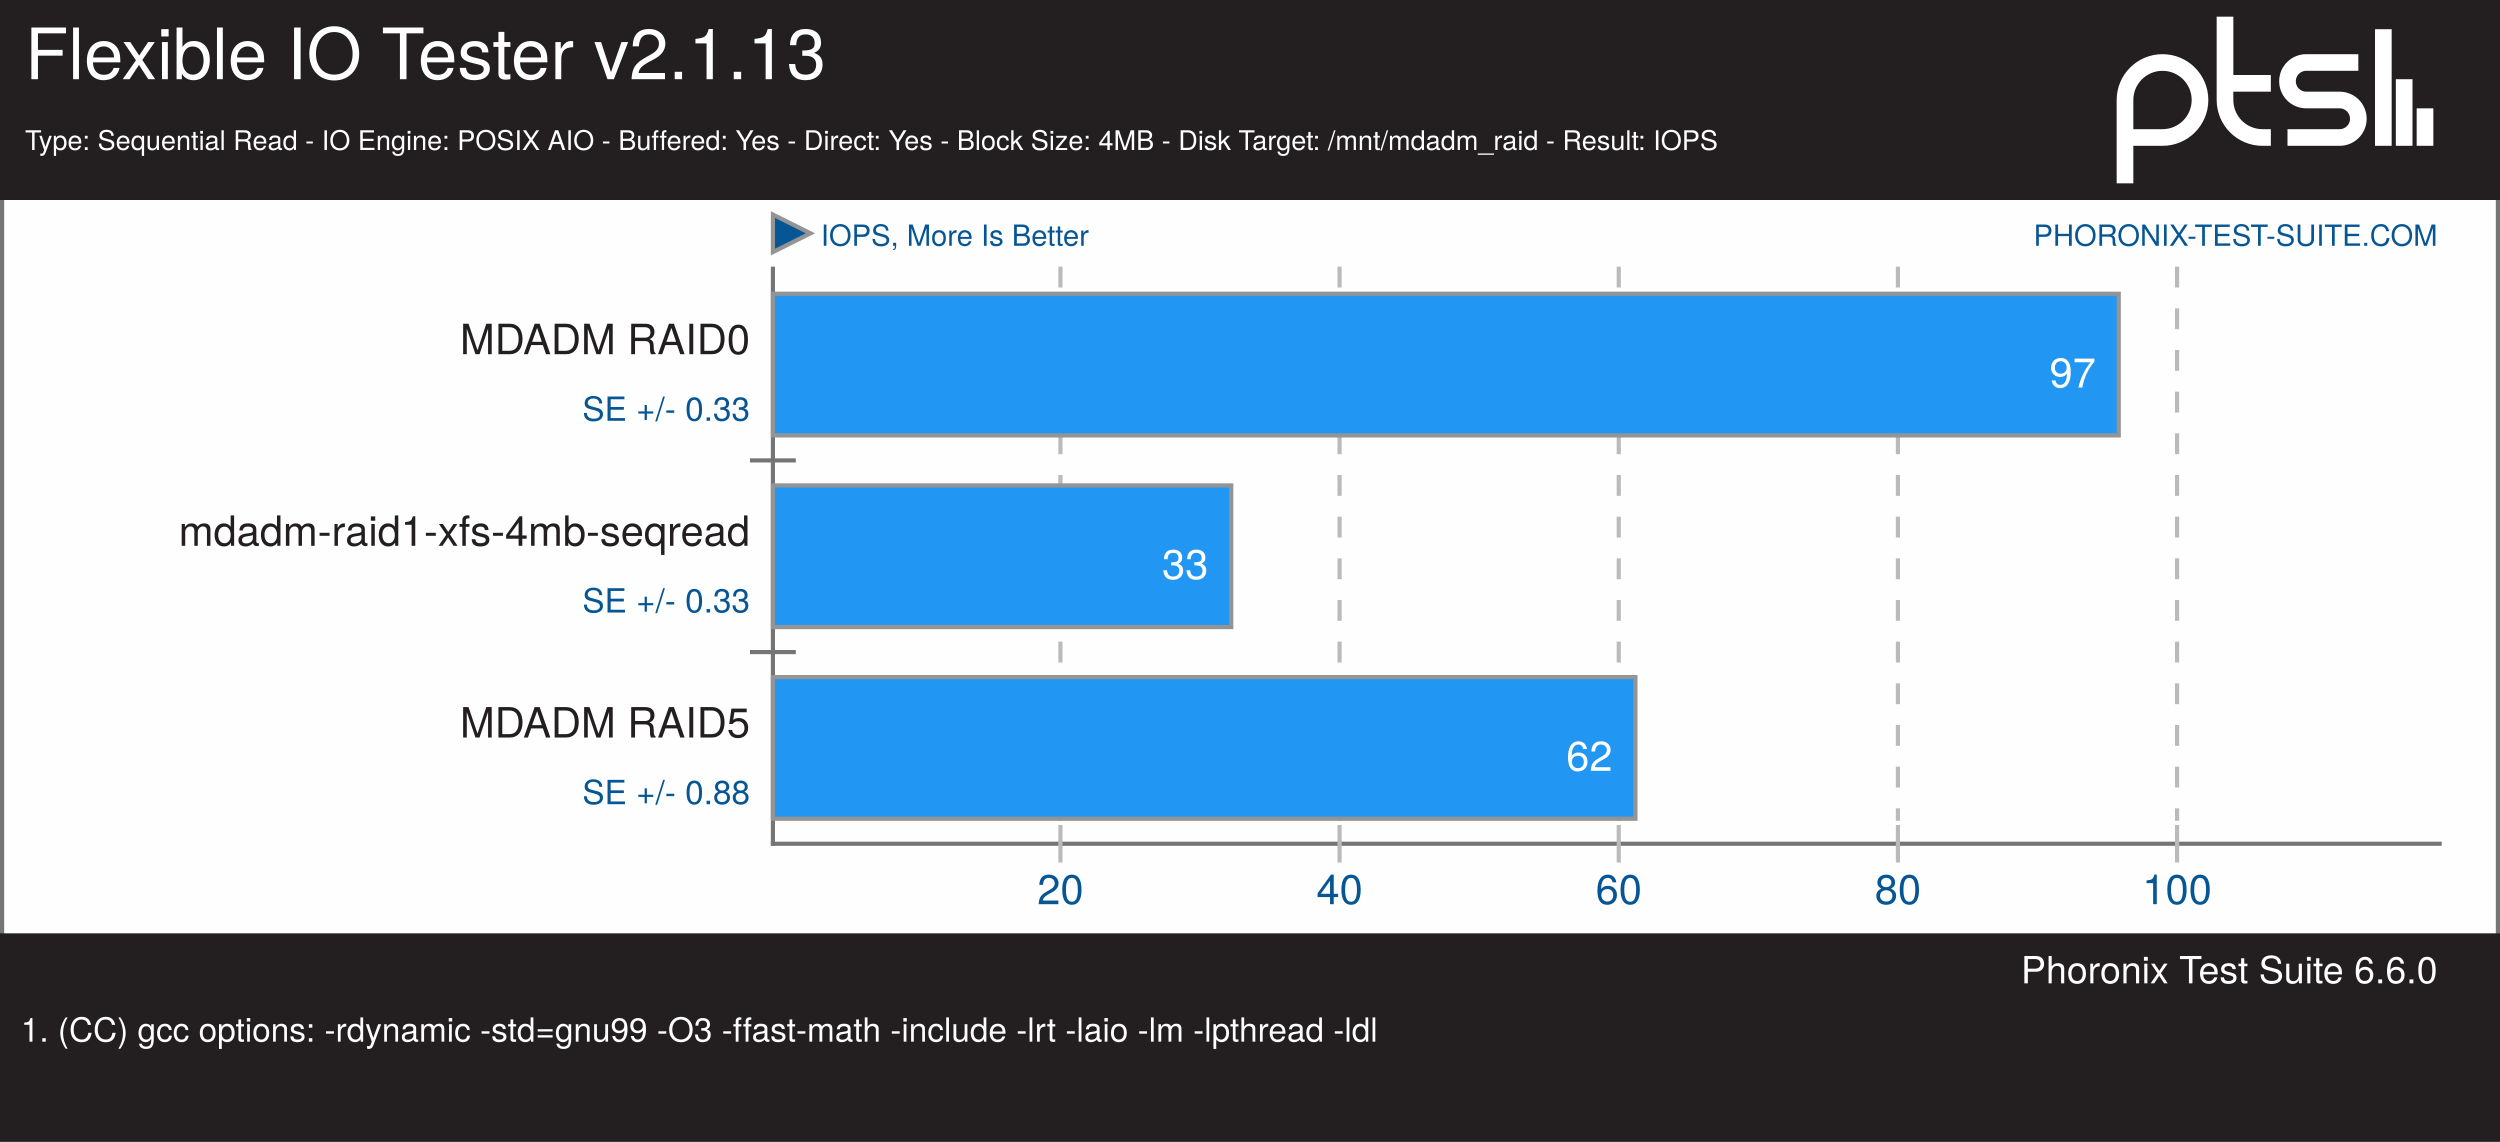
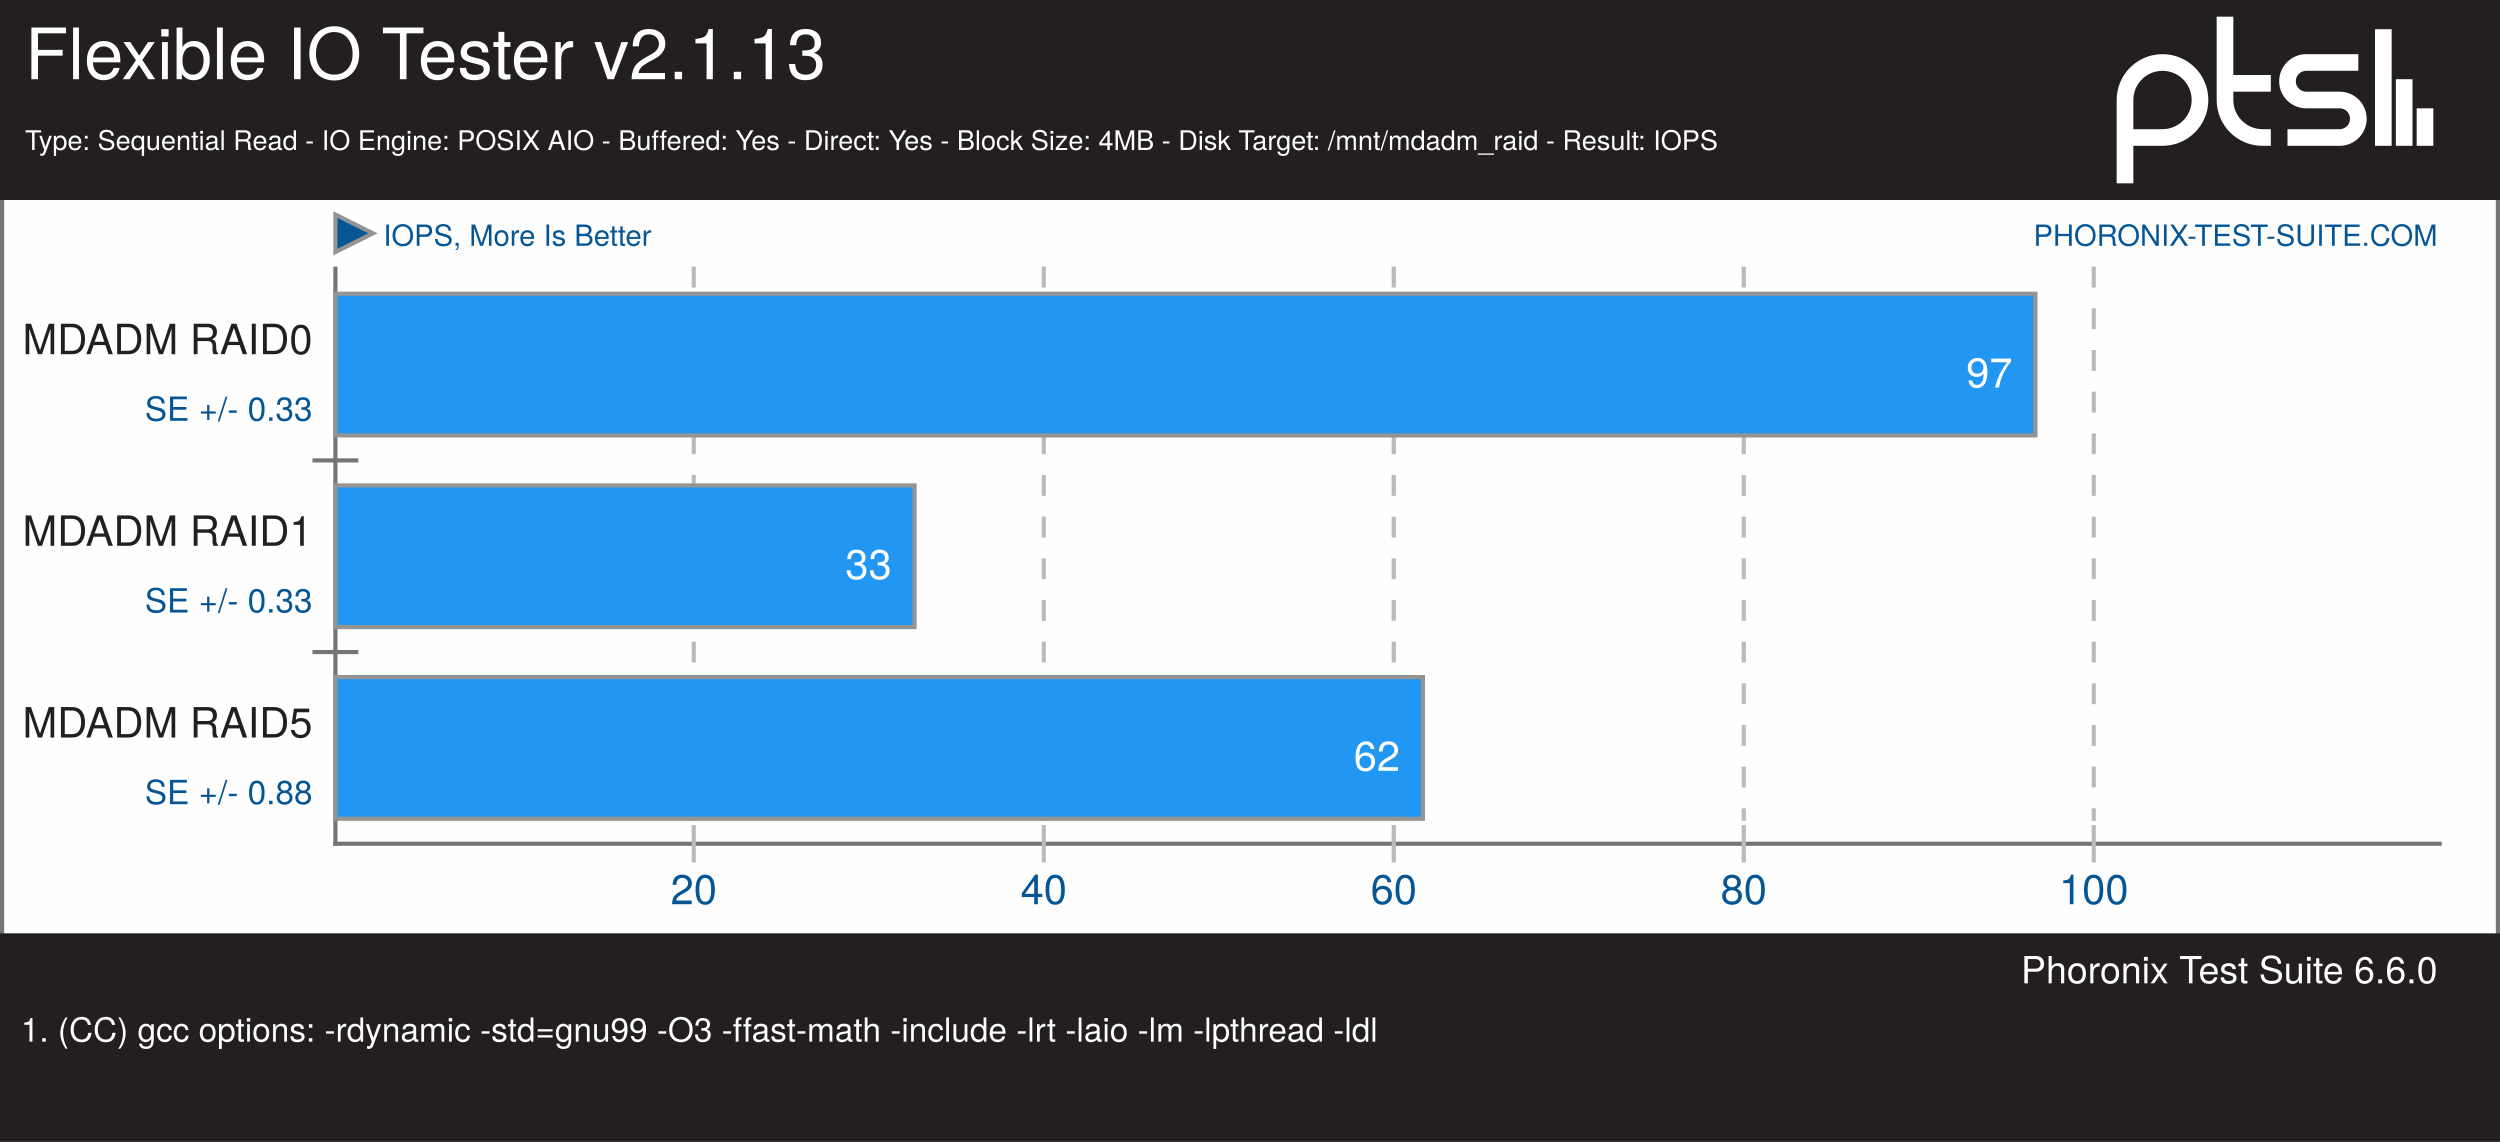
<svg xmlns="http://www.w3.org/2000/svg" xmlns:xlink="http://www.w3.org/1999/xlink" version="1.1" font-family="sans-serif, droid-sans, helvetica, verdana, tahoma" viewbox="0 0 600 274" width="600" height="274" preserveAspectRatio="xMinYMin meet">
  <rect x="0" y="0" width="600" height="274" fill="#FEFEFE" stroke="#757575" stroke-width="2" />
  <g stroke="#757575" stroke-width="1">
-     <line x1="185.5" y1="64" x2="185.5" y2="203" />
-     <line x1="185" y1="202.5" x2="586" y2="202.5" />
+     <line x1="80.5" y1="64" x2="80.5" y2="203" />
+     <line x1="80" y1="202.5" x2="586" y2="202.5" />
  </g>
  <a xlink:href="http://www.phoronix-test-suite.com/" xlink:show="new">
    <text x="585" y="59" font-size="7" fill="#065695" text-anchor="end" xlink:show="new">PHORONIX-TEST-SUITE.COM</text>
  </a>
-   <polygon points="194.5,56 185.5,60.5 185.5,51.5" fill="#065695" stroke="#949494" stroke-width="1" />
-   <text x="197" y="59" font-size="7" fill="#065695" text-anchor="start">IOPS, More Is Better</text>
+   <polygon points="89.5,56 80.5,60.5 80.5,51.5" fill="#065695" stroke="#949494" stroke-width="1" />
+   <text x="92" y="59" font-size="7" fill="#065695" text-anchor="start">IOPS, More Is Better</text>
  <rect x="0" y="0" width="600" height="48" fill="#231f20" />
  <a xlink:href="http://openbenchmarking.org/test/pts/fio-1.8.2" xlink:show="new">
    <text x="6" y="19" font-size="17" fill="#FEFEFE" text-anchor="start" xlink:show="new">Flexible IO Tester v2.1.13</text>
  </a>
  <text x="6" y="36" font-size="6.5" fill="#FEFEFE" text-anchor="start">Type: Sequential Read - IO Engine: POSIX AIO - Buffered: Yes - Direct: Yes - Block Size: 4MB - Disk Target: /mnt/mdadm_raid - Result: IOPS</text>
  <path d="m74 22v9m-5-16v16m-5-28v28m-23-2h12.5c2.485 0 4.5-2.015 4.5-4.5s-2.015-4.5-4.5-4.5h-8c-2.485 0-4.5-2.015-4.5-4.5s2.015-4.5 4.5-4.5h12.5m-21 5h-11m11 13h-2c-4.971 0-9-4.029-9-9v-20m-24 40v-20c0-4.971 4.029-9 9-9 4.971 0 9 4.029 9 9s-4.029 9-9 9h-9" stroke="#ffffff" stroke-width="4" fill="none" transform="translate(508,4)" />
-   <line x1="185.5" y1="110" x2="185.5" y2="158" stroke="#757575" stroke-width="11" stroke-dasharray="1,45" />
+   <line x1="80.5" y1="110" x2="80.5" y2="158" stroke="#757575" stroke-width="11" stroke-dasharray="1,45" />
  <g font-size="10" fill="#231f20">
-     <text x="180" y="85" text-anchor="end">MDADM RAID0</text>
-     <text x="180" y="131" text-anchor="end">mdadm-raid1-xfs-4mb-seqread</text>
-     <text x="180" y="177" text-anchor="end">MDADM RAID5</text>
+     <text x="75" y="85" text-anchor="end">MDADM RAID0</text>
+     <text x="75" y="131" text-anchor="end">MDADM RAID1</text>
+     <text x="75" y="177" text-anchor="end">MDADM RAID5</text>
  </g>
  <g font-size="10" fill="#065695" text-anchor="middle">
-     <text x="254.5" y="217">20</text>
-     <text x="321.5" y="217">40</text>
-     <text x="388.5" y="217">60</text>
-     <text x="455.5" y="217">80</text>
-     <text x="522.5" y="217">100</text>
+     <text x="166.5" y="217">20</text>
+     <text x="250.5" y="217">40</text>
+     <text x="334.5" y="217">60</text>
+     <text x="418.5" y="217">80</text>
+     <text x="502.5" y="217">100</text>
  </g>
  <g stroke="#BABABA" stroke-width="1">
-     <line x1="254.5" y1="64" x2="254.5" y2="197" stroke-dasharray="5,5" />
-     <line x1="254.5" y1="198" x2="254.5" y2="207" />
-     <line x1="321.5" y1="64" x2="321.5" y2="197" stroke-dasharray="5,5" />
-     <line x1="321.5" y1="198" x2="321.5" y2="207" />
-     <line x1="388.5" y1="64" x2="388.5" y2="197" stroke-dasharray="5,5" />
-     <line x1="388.5" y1="198" x2="388.5" y2="207" />
-     <line x1="455.5" y1="64" x2="455.5" y2="197" stroke-dasharray="5,5" />
-     <line x1="455.5" y1="198" x2="455.5" y2="207" />
-     <line x1="522.5" y1="64" x2="522.5" y2="197" stroke-dasharray="5,5" />
-     <line x1="522.5" y1="198" x2="522.5" y2="207" />
+     <line x1="166.5" y1="64" x2="166.5" y2="197" stroke-dasharray="5,5" />
+     <line x1="166.5" y1="198" x2="166.5" y2="207" />
+     <line x1="250.5" y1="64" x2="250.5" y2="197" stroke-dasharray="5,5" />
+     <line x1="250.5" y1="198" x2="250.5" y2="207" />
+     <line x1="334.5" y1="64" x2="334.5" y2="197" stroke-dasharray="5,5" />
+     <line x1="334.5" y1="198" x2="334.5" y2="207" />
+     <line x1="418.5" y1="64" x2="418.5" y2="197" stroke-dasharray="5,5" />
+     <line x1="418.5" y1="198" x2="418.5" y2="207" />
+     <line x1="502.5" y1="64" x2="502.5" y2="197" stroke-dasharray="5,5" />
+     <line x1="502.5" y1="198" x2="502.5" y2="207" />
  </g>
  <g stroke="#949494" stroke-width="1">
-     <rect x="185.5" y="70.5" height="34" width="323" fill="#2196f3" xlink:title="MDADM RAID0: 97" />
-     <rect x="185.5" y="116.5" height="34" width="110" fill="#2196f3" xlink:title="mdadm-raid1-xfs-4mb-seqread: 33" />
-     <rect x="185.5" y="162.5" height="34" width="207" fill="#2196f3" xlink:title="MDADM RAID5: 62" />
+     <rect x="80.5" y="70.5" height="34" width="408" fill="#2196f3" xlink:title="MDADM RAID0: 97" />
+     <rect x="80.5" y="116.5" height="34" width="139" fill="#2196f3" xlink:title="MDADM RAID1: 33" />
+     <rect x="80.5" y="162.5" height="34" width="261" fill="#2196f3" xlink:title="MDADM RAID5: 62" />
  </g>
  <g font-size="8" fill="#065695" text-anchor="end">
-     <text y="101" x="180">SE +/- 0.33</text>
-     <text y="147" x="180">SE +/- 0.33</text>
-     <text y="193" x="180">SE +/- 0.88</text>
+     <text y="101" x="75">SE +/- 0.33</text>
+     <text y="147" x="75">SE +/- 0.33</text>
+     <text y="193" x="75">SE +/- 0.88</text>
  </g>
  <g font-size="10" fill="#FFFFFF">
-     <text x="503" y="93" text-anchor="end">97</text>
-     <text x="290" y="139" text-anchor="end">33</text>
-     <text x="387" y="185" text-anchor="end">62</text>
+     <text x="483" y="93" text-anchor="end">97</text>
+     <text x="214" y="139" text-anchor="end">33</text>
+     <text x="336" y="185" text-anchor="end">62</text>
  </g>
  <rect x="0" y="224" width="600" height="50" fill="#231f20" />
  <a xlink:href="http://www.phoronix-test-suite.com/" xlink:show="new">
    <text x="585" y="236" font-size="9" fill="#FEFEFE" text-anchor="end" xlink:show="new">Phoronix Test Suite 6.6.0</text>
  </a>
  <text x="5" y="250" font-size="8" fill="#FEFEFE" text-anchor="start" xlink:title="-rdynamic -std=gnu99 -O3 -ffast-math -include -lrt -laio -lm -lpthread -ldl" width="595">1. (CC) gcc options: -rdynamic -std=gnu99 -O3 -ffast-math -include -lrt -laio -lm -lpthread -ldl</text>
</svg>
